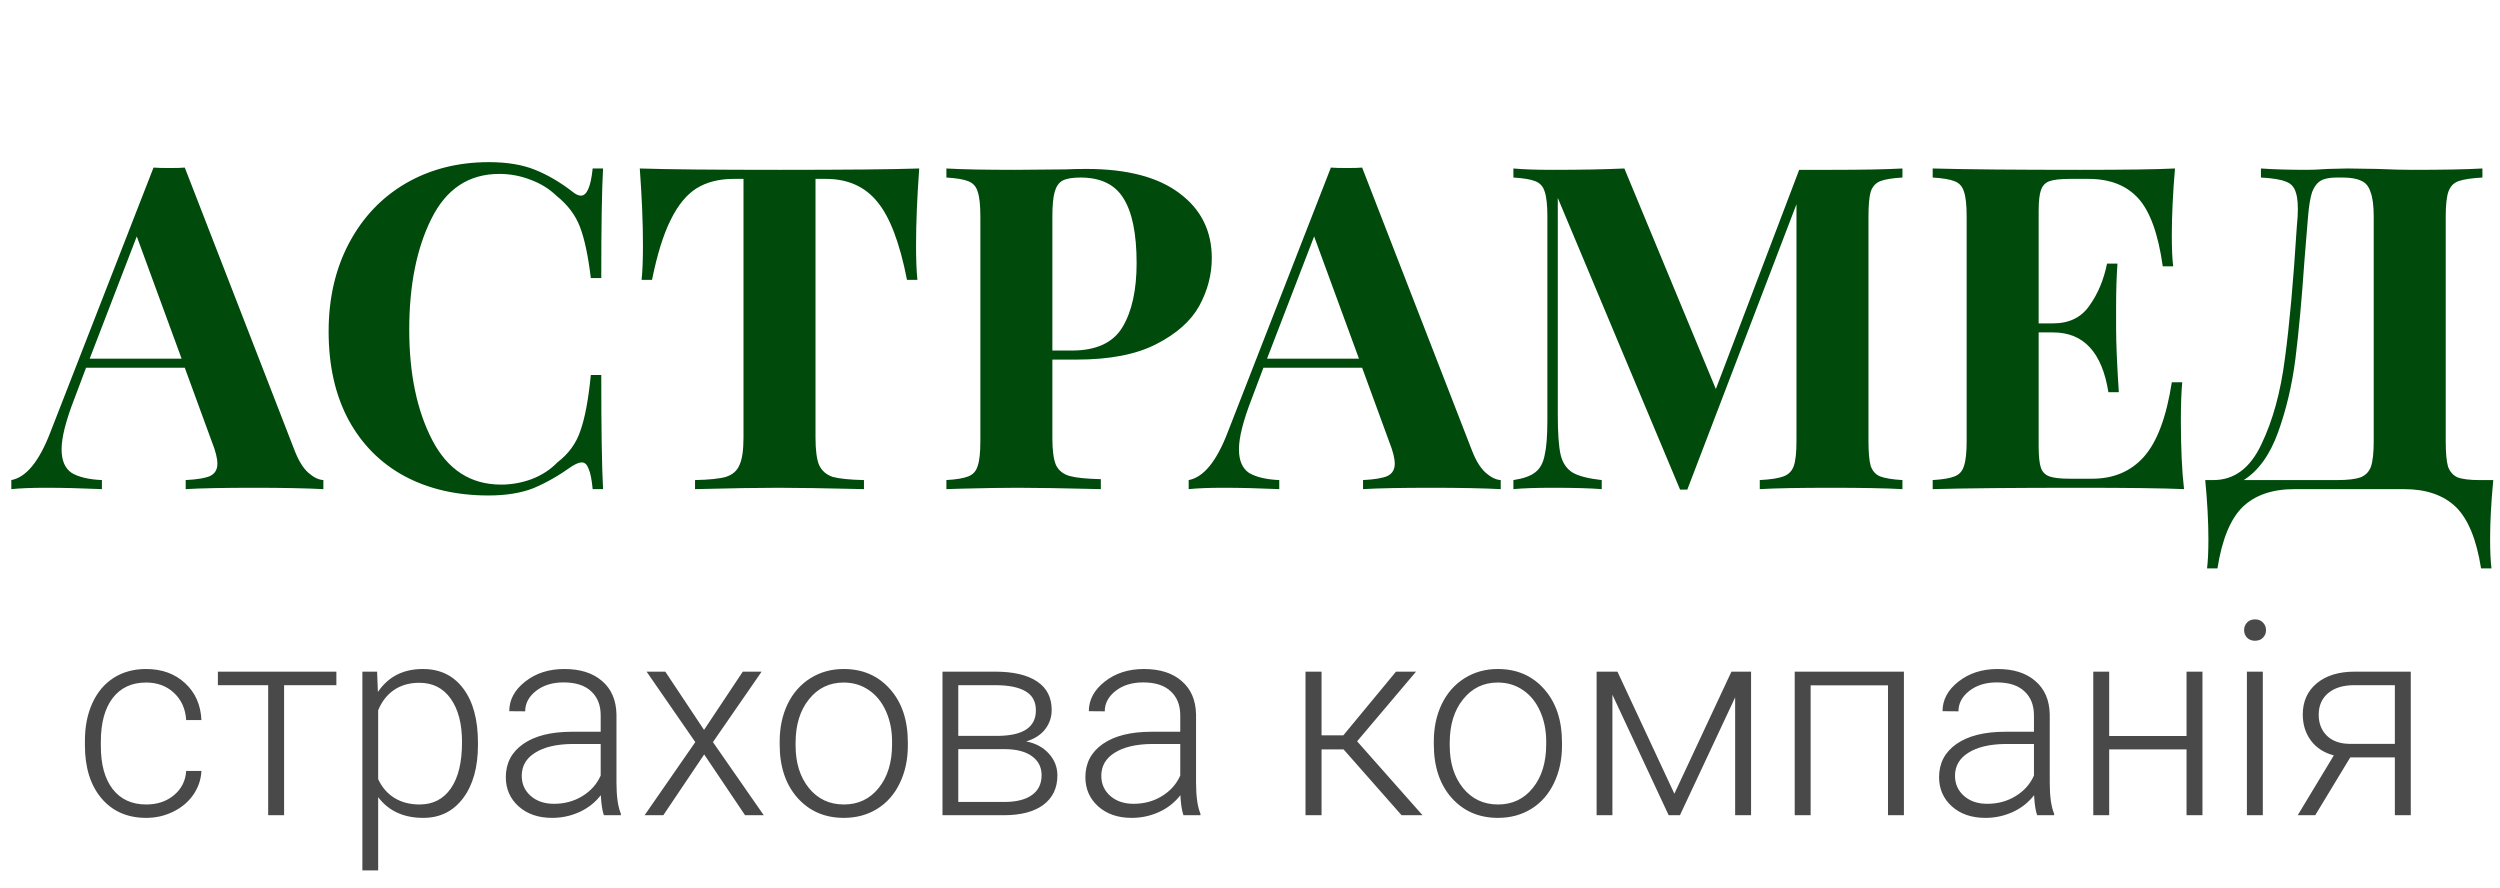
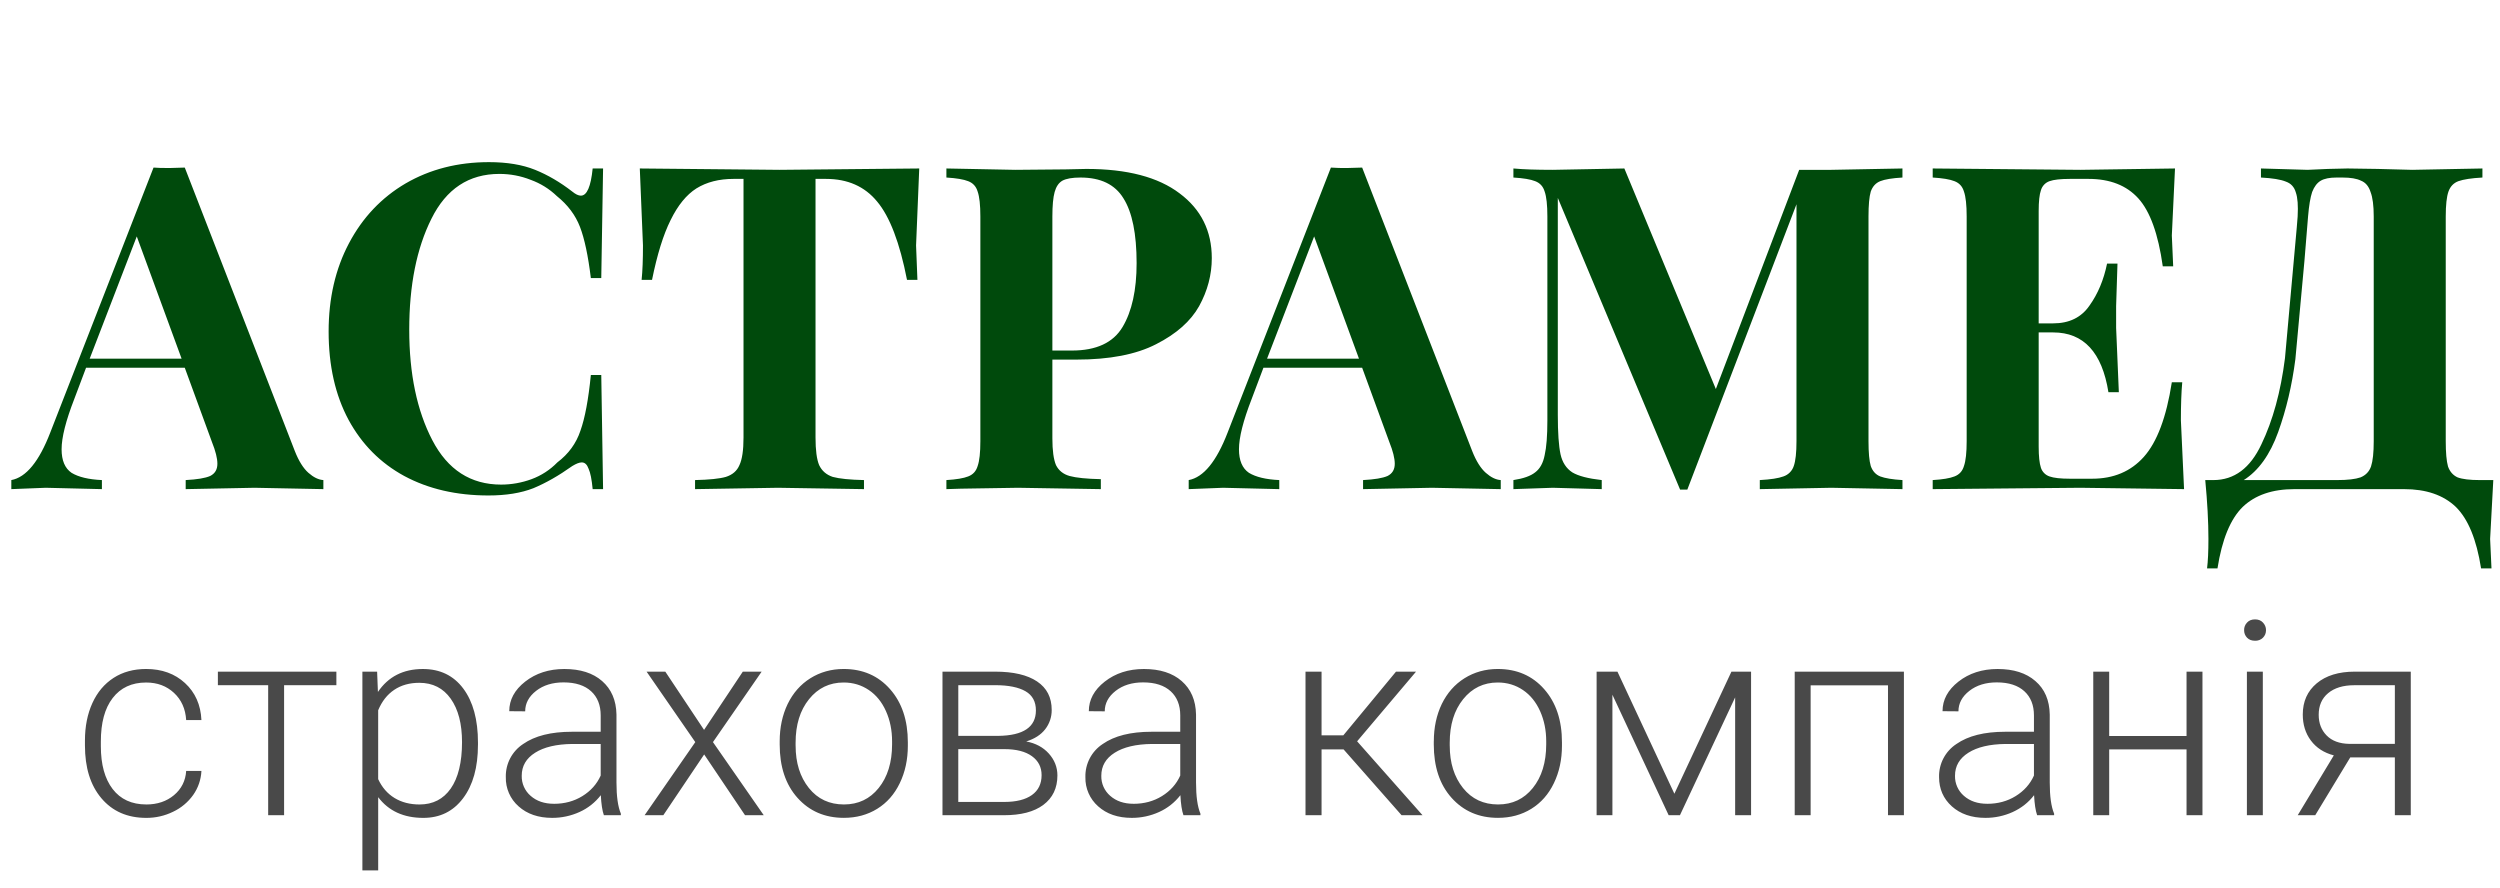
- <svg xmlns="http://www.w3.org/2000/svg" width="138" height="49" viewBox="0 0 138 49" fill="none">
-   <path d="M16.275 24.9C16.492 25.45 16.742 25.85 17.025 26.1C17.308 26.35 17.583 26.483 17.85 26.5V27C16.85 26.95 15.583 26.925 14.05 26.925C12.35 26.925 11.083 26.95 10.25 27V26.5C10.883 26.467 11.333 26.392 11.6 26.275C11.867 26.142 12 25.917 12 25.6C12 25.3 11.9 24.9 11.7 24.4L10.2 20.3H4.75L4.1 22.025C3.633 23.225 3.4 24.15 3.4 24.8C3.4 25.417 3.583 25.85 3.95 26.1C4.333 26.333 4.892 26.467 5.625 26.5V27C4.492 26.95 3.458 26.925 2.525 26.925C1.758 26.925 1.125 26.95 0.625 27V26.5C1.442 26.35 2.158 25.475 2.775 23.875L8.475 9.25C8.658 9.267 8.95 9.275 9.35 9.275C9.75 9.275 10.033 9.267 10.2 9.25L16.275 24.9ZM10.025 19.8L7.55 13.05L4.95 19.8H10.025ZM26.989 8.95C27.989 8.95 28.84 9.092 29.54 9.375C30.239 9.658 30.923 10.058 31.59 10.575C31.773 10.725 31.931 10.8 32.065 10.8C32.398 10.8 32.614 10.3 32.715 9.3H33.289C33.223 10.433 33.19 12.45 33.19 15.35H32.614C32.465 14.117 32.264 13.175 32.014 12.525C31.765 11.875 31.34 11.308 30.739 10.825C30.323 10.425 29.84 10.125 29.29 9.925C28.739 9.708 28.165 9.6 27.564 9.6C25.881 9.6 24.631 10.425 23.814 12.075C22.998 13.708 22.59 15.75 22.59 18.2C22.59 20.633 23.015 22.667 23.864 24.3C24.715 25.933 25.981 26.75 27.665 26.75C28.231 26.75 28.79 26.65 29.34 26.45C29.906 26.233 30.381 25.925 30.765 25.525C31.381 25.058 31.806 24.475 32.039 23.775C32.289 23.075 32.481 22.05 32.614 20.7H33.19C33.19 23.717 33.223 25.817 33.289 27H32.715C32.664 26.467 32.59 26.092 32.489 25.875C32.406 25.642 32.281 25.525 32.114 25.525C31.981 25.525 31.806 25.592 31.59 25.725C30.84 26.258 30.123 26.667 29.439 26.95C28.756 27.217 27.931 27.35 26.965 27.35C25.198 27.35 23.648 26.992 22.314 26.275C20.998 25.558 19.973 24.525 19.239 23.175C18.506 21.808 18.14 20.183 18.14 18.3C18.14 16.467 18.515 14.842 19.265 13.425C20.015 12.008 21.056 10.908 22.39 10.125C23.739 9.342 25.273 8.95 26.989 8.95ZM50.741 9.3C50.625 10.883 50.566 12.3 50.566 13.55C50.566 14.333 50.591 14.967 50.641 15.45H50.066C49.666 13.4 49.116 11.958 48.416 11.125C47.733 10.292 46.791 9.875 45.591 9.875H45.016V24.15C45.016 24.85 45.083 25.358 45.216 25.675C45.366 25.992 45.616 26.208 45.966 26.325C46.333 26.425 46.908 26.483 47.691 26.5V27C45.591 26.95 44.008 26.925 42.941 26.925C41.891 26.925 40.366 26.95 38.366 27V26.5C39.15 26.483 39.716 26.425 40.066 26.325C40.433 26.208 40.683 25.992 40.816 25.675C40.966 25.358 41.041 24.85 41.041 24.15V9.875H40.491C39.691 9.875 39.008 10.05 38.441 10.4C37.891 10.75 37.416 11.333 37.016 12.15C36.616 12.95 36.275 14.05 35.991 15.45H35.416C35.466 14.967 35.491 14.333 35.491 13.55C35.491 12.3 35.433 10.883 35.316 9.3C36.833 9.35 39.408 9.375 43.041 9.375C46.675 9.375 49.241 9.35 50.741 9.3ZM58.091 19.85V24.2C58.091 24.867 58.157 25.358 58.291 25.675C58.441 25.975 58.691 26.175 59.041 26.275C59.407 26.375 59.982 26.433 60.766 26.45V27C58.716 26.95 57.191 26.925 56.191 26.925C55.357 26.925 54.307 26.942 53.041 26.975L52.241 27V26.5C52.791 26.467 53.191 26.4 53.441 26.3C53.707 26.2 53.882 26.008 53.966 25.725C54.066 25.442 54.116 24.983 54.116 24.35V11.95C54.116 11.317 54.066 10.858 53.966 10.575C53.882 10.292 53.707 10.1 53.441 10C53.191 9.9 52.791 9.833 52.241 9.8V9.3C53.091 9.35 54.357 9.375 56.041 9.375L58.816 9.35C59.149 9.333 59.532 9.325 59.966 9.325C62.216 9.325 63.932 9.775 65.116 10.675C66.299 11.558 66.891 12.75 66.891 14.25C66.891 15.167 66.657 16.05 66.191 16.9C65.724 17.733 64.932 18.433 63.816 19C62.716 19.567 61.249 19.85 59.416 19.85H58.091ZM59.641 9.8C59.191 9.8 58.857 9.858 58.641 9.975C58.441 10.092 58.299 10.3 58.216 10.6C58.132 10.9 58.091 11.35 58.091 11.95V19.35H59.166C60.516 19.35 61.449 18.917 61.966 18.05C62.482 17.183 62.741 16.008 62.741 14.525C62.741 12.908 62.499 11.717 62.016 10.95C61.549 10.183 60.757 9.8 59.641 9.8ZM81.265 24.9C81.482 25.45 81.732 25.85 82.015 26.1C82.299 26.35 82.574 26.483 82.84 26.5V27C81.84 26.95 80.574 26.925 79.04 26.925C77.34 26.925 76.074 26.95 75.24 27V26.5C75.874 26.467 76.324 26.392 76.59 26.275C76.857 26.142 76.99 25.917 76.99 25.6C76.99 25.3 76.89 24.9 76.69 24.4L75.19 20.3H69.74L69.09 22.025C68.624 23.225 68.39 24.15 68.39 24.8C68.39 25.417 68.574 25.85 68.94 26.1C69.324 26.333 69.882 26.467 70.615 26.5V27C69.482 26.95 68.449 26.925 67.515 26.925C66.749 26.925 66.115 26.95 65.615 27V26.5C66.432 26.35 67.149 25.475 67.765 23.875L73.465 9.25C73.649 9.267 73.94 9.275 74.34 9.275C74.74 9.275 75.024 9.267 75.19 9.25L81.265 24.9ZM75.015 19.8L72.54 13.05L69.94 19.8H75.015ZM105.015 9.8C104.448 9.833 104.04 9.9 103.79 10C103.54 10.1 103.365 10.292 103.265 10.575C103.182 10.858 103.14 11.317 103.14 11.95V24.35C103.14 24.983 103.182 25.442 103.265 25.725C103.365 26.008 103.54 26.2 103.79 26.3C104.057 26.4 104.465 26.467 105.015 26.5V27C104.098 26.95 102.79 26.925 101.09 26.925C99.307 26.925 97.99 26.95 97.14 27V26.5C97.74 26.467 98.173 26.4 98.44 26.3C98.723 26.2 98.915 26.008 99.015 25.725C99.115 25.442 99.165 24.983 99.165 24.35V11.275L93.14 27.025H92.74L85.99 10.925V22.9C85.99 23.883 86.04 24.608 86.14 25.075C86.24 25.525 86.457 25.858 86.79 26.075C87.123 26.275 87.665 26.417 88.415 26.5V27C87.765 26.95 86.865 26.925 85.715 26.925C84.798 26.925 84.073 26.95 83.54 27V26.5C84.09 26.417 84.49 26.275 84.74 26.075C85.007 25.875 85.182 25.558 85.265 25.125C85.365 24.692 85.415 24.05 85.415 23.2V11.95C85.415 11.317 85.365 10.858 85.265 10.575C85.182 10.292 85.007 10.1 84.74 10C84.49 9.9 84.09 9.833 83.54 9.8V9.3C84.073 9.35 84.798 9.375 85.715 9.375C87.248 9.375 88.565 9.35 89.665 9.3L94.715 21.475L99.315 9.375H101.09C102.79 9.375 104.098 9.35 105.015 9.3V9.8ZM120.384 23.2C120.384 24.733 120.442 26 120.559 27C119.426 26.95 117.517 26.925 114.834 26.925C111.201 26.925 108.484 26.95 106.684 27V26.5C107.234 26.467 107.634 26.4 107.884 26.3C108.151 26.2 108.326 26.008 108.409 25.725C108.509 25.442 108.559 24.983 108.559 24.35V11.95C108.559 11.317 108.509 10.858 108.409 10.575C108.326 10.292 108.151 10.1 107.884 10C107.634 9.9 107.234 9.833 106.684 9.8V9.3C108.484 9.35 111.201 9.375 114.834 9.375C117.284 9.375 119.026 9.35 120.059 9.3C119.942 10.683 119.884 11.917 119.884 13C119.884 13.733 119.909 14.3 119.959 14.7H119.384C119.134 12.917 118.684 11.667 118.034 10.95C117.384 10.233 116.467 9.875 115.284 9.875H114.259C113.742 9.875 113.367 9.917 113.134 10C112.901 10.083 112.742 10.25 112.659 10.5C112.576 10.733 112.534 11.117 112.534 11.65V17.85H113.334C114.217 17.85 114.884 17.525 115.334 16.875C115.801 16.225 116.126 15.45 116.309 14.55H116.884C116.834 15.25 116.809 16.033 116.809 16.9V18.1C116.809 18.95 116.859 20.133 116.959 21.65H116.384C116.034 19.45 115.017 18.35 113.334 18.35H112.534V24.65C112.534 25.183 112.576 25.575 112.659 25.825C112.742 26.058 112.901 26.217 113.134 26.3C113.367 26.383 113.742 26.425 114.259 26.425H115.484C116.667 26.425 117.617 26.025 118.334 25.225C119.067 24.408 119.584 23.033 119.884 21.1H120.459C120.409 21.65 120.384 22.35 120.384 23.2ZM137.629 26.5C137.512 27.717 137.454 28.8 137.454 29.75C137.454 30.433 137.479 30.975 137.529 31.375H136.954C136.704 29.775 136.237 28.642 135.554 27.975C134.87 27.325 133.92 27 132.704 27H126.654C125.437 27 124.487 27.325 123.804 27.975C123.12 28.642 122.654 29.775 122.404 31.375H121.829C121.879 30.975 121.904 30.433 121.904 29.75C121.904 28.8 121.845 27.717 121.729 26.5H122.179C123.329 26.5 124.212 25.842 124.829 24.525C125.462 23.208 125.895 21.625 126.129 19.775C126.379 17.925 126.595 15.525 126.779 12.575L126.829 11.95C126.862 11.35 126.829 10.908 126.729 10.625C126.645 10.325 126.462 10.125 126.179 10.025C125.895 9.908 125.437 9.833 124.804 9.8V9.3C125.504 9.35 126.362 9.375 127.379 9.375C127.629 9.375 128.004 9.358 128.504 9.325L129.579 9.3L131.254 9.325C132.02 9.358 132.654 9.375 133.154 9.375C134.87 9.375 136.162 9.35 137.029 9.3V9.8C136.429 9.833 135.987 9.9 135.704 10C135.437 10.1 135.254 10.292 135.154 10.575C135.054 10.858 135.004 11.317 135.004 11.95V24.35C135.004 24.983 135.045 25.45 135.129 25.75C135.229 26.033 135.404 26.233 135.654 26.35C135.92 26.45 136.329 26.5 136.879 26.5H137.629ZM131.029 11.95C131.029 11.35 130.97 10.9 130.854 10.6C130.754 10.283 130.579 10.075 130.329 9.975C130.095 9.858 129.754 9.8 129.304 9.8H128.979C128.595 9.8 128.304 9.858 128.104 9.975C127.904 10.092 127.745 10.3 127.629 10.6C127.529 10.9 127.454 11.35 127.404 11.95L127.204 14.4C127.054 16.567 126.887 18.375 126.704 19.825C126.52 21.258 126.204 22.6 125.754 23.85C125.304 25.1 124.67 25.983 123.854 26.5H129.004C129.587 26.5 130.02 26.45 130.304 26.35C130.587 26.233 130.779 26.033 130.879 25.75C130.979 25.45 131.029 24.983 131.029 24.35V11.95Z" fill="#004A0C" />
-   <path d="M8.072 44.407C8.683 44.407 9.193 44.236 9.603 43.894C10.018 43.547 10.243 43.101 10.277 42.554H11.119C11.095 43.037 10.943 43.479 10.665 43.879C10.387 44.275 10.016 44.585 9.552 44.81C9.093 45.034 8.6 45.147 8.072 45.147C7.032 45.147 6.207 44.785 5.597 44.062C4.991 43.34 4.688 42.368 4.688 41.148V40.884C4.688 40.102 4.825 39.412 5.099 38.811C5.372 38.21 5.763 37.747 6.271 37.419C6.783 37.092 7.381 36.929 8.065 36.929C8.934 36.929 9.649 37.188 10.211 37.705C10.777 38.223 11.08 38.904 11.119 39.748H10.277C10.238 39.128 10.013 38.628 9.603 38.247C9.198 37.866 8.685 37.676 8.065 37.676C7.274 37.676 6.659 37.961 6.219 38.533C5.785 39.104 5.567 39.905 5.567 40.935V41.191C5.567 42.202 5.785 42.991 6.219 43.557C6.659 44.123 7.276 44.407 8.072 44.407ZM18.568 37.822H15.682V45H14.803V37.822H12.027V37.075H18.568V37.822ZM26.383 41.118C26.383 42.353 26.109 43.335 25.562 44.062C25.016 44.785 24.283 45.147 23.365 45.147C22.281 45.147 21.451 44.766 20.875 44.004V48.047H20.003V37.075H20.816L20.86 38.196C21.432 37.351 22.259 36.929 23.343 36.929C24.291 36.929 25.033 37.288 25.57 38.005C26.112 38.723 26.383 39.719 26.383 40.994V41.118ZM25.504 40.964C25.504 39.954 25.296 39.155 24.881 38.569C24.466 37.983 23.888 37.69 23.145 37.69C22.608 37.69 22.147 37.82 21.761 38.079C21.375 38.337 21.08 38.713 20.875 39.206V43.008C21.085 43.462 21.385 43.809 21.776 44.048C22.166 44.287 22.628 44.407 23.16 44.407C23.898 44.407 24.471 44.114 24.881 43.528C25.296 42.937 25.504 42.083 25.504 40.964ZM33.334 45C33.246 44.751 33.19 44.382 33.165 43.894C32.857 44.294 32.464 44.605 31.986 44.824C31.512 45.039 31.009 45.147 30.477 45.147C29.715 45.147 29.098 44.934 28.624 44.509C28.155 44.084 27.921 43.547 27.921 42.898C27.921 42.127 28.241 41.516 28.88 41.067C29.525 40.618 30.421 40.393 31.568 40.393H33.158V39.492C33.158 38.926 32.982 38.481 32.63 38.159C32.284 37.832 31.776 37.669 31.107 37.669C30.497 37.669 29.991 37.825 29.591 38.137C29.19 38.45 28.99 38.826 28.99 39.265L28.111 39.258C28.111 38.628 28.404 38.084 28.99 37.624C29.576 37.161 30.296 36.929 31.151 36.929C32.035 36.929 32.73 37.151 33.238 37.595C33.751 38.035 34.015 38.65 34.029 39.441V43.191C34.029 43.958 34.11 44.531 34.271 44.912V45H33.334ZM30.58 44.37C31.166 44.37 31.688 44.228 32.147 43.945C32.611 43.662 32.948 43.284 33.158 42.81V41.067H31.59C30.716 41.077 30.033 41.238 29.54 41.55C29.046 41.858 28.8 42.283 28.8 42.825C28.8 43.269 28.963 43.638 29.291 43.931C29.623 44.224 30.052 44.37 30.58 44.37ZM38.863 40.291L41.002 37.075H42.042L39.354 40.964L42.159 45H41.127L38.871 41.645L36.615 45H35.582L38.38 40.964L35.692 37.075H36.725L38.863 40.291ZM43.038 40.92C43.038 40.159 43.185 39.473 43.477 38.862C43.775 38.252 44.193 37.778 44.73 37.441C45.272 37.1 45.885 36.929 46.568 36.929C47.623 36.929 48.477 37.3 49.132 38.042C49.786 38.779 50.113 39.758 50.113 40.979V41.162C50.113 41.929 49.964 42.62 49.666 43.235C49.373 43.845 48.959 44.316 48.421 44.648C47.884 44.98 47.272 45.147 46.583 45.147C45.533 45.147 44.679 44.778 44.02 44.041C43.365 43.298 43.038 42.317 43.038 41.096V40.92ZM43.917 41.162C43.917 42.109 44.161 42.888 44.649 43.498C45.143 44.104 45.787 44.407 46.583 44.407C47.374 44.407 48.014 44.104 48.502 43.498C48.995 42.888 49.242 42.085 49.242 41.089V40.92C49.242 40.315 49.129 39.761 48.905 39.258C48.68 38.755 48.365 38.367 47.96 38.093C47.555 37.815 47.091 37.676 46.568 37.676C45.787 37.676 45.15 37.983 44.657 38.599C44.164 39.209 43.917 40.01 43.917 41.001V41.162ZM52.025 45V37.075H54.933C55.938 37.075 56.71 37.256 57.247 37.617C57.784 37.974 58.053 38.498 58.053 39.192C58.053 39.587 57.933 39.941 57.694 40.254C57.455 40.562 57.105 40.786 56.647 40.928C57.164 41.025 57.579 41.248 57.892 41.594C58.209 41.941 58.368 42.344 58.368 42.803C58.368 43.501 58.109 44.043 57.591 44.429C57.079 44.81 56.351 45 55.409 45H52.025ZM52.897 41.352V44.268H55.438C56.097 44.268 56.605 44.141 56.961 43.887C57.318 43.633 57.496 43.267 57.496 42.788C57.496 42.349 57.318 41.999 56.961 41.741C56.605 41.482 56.097 41.352 55.438 41.352H52.897ZM52.897 40.62H55.116C56.493 40.601 57.181 40.132 57.181 39.214C57.181 38.73 56.991 38.379 56.61 38.159C56.234 37.935 55.675 37.822 54.933 37.822H52.897V40.62ZM65.326 45C65.238 44.751 65.182 44.382 65.157 43.894C64.85 44.294 64.457 44.605 63.978 44.824C63.504 45.039 63.002 45.147 62.469 45.147C61.708 45.147 61.09 44.934 60.616 44.509C60.148 44.084 59.913 43.547 59.913 42.898C59.913 42.127 60.233 41.516 60.873 41.067C61.517 40.618 62.413 40.393 63.56 40.393H65.15V39.492C65.15 38.926 64.974 38.481 64.623 38.159C64.276 37.832 63.768 37.669 63.099 37.669C62.489 37.669 61.983 37.825 61.583 38.137C61.183 38.45 60.982 38.826 60.982 39.265L60.103 39.258C60.103 38.628 60.397 38.084 60.982 37.624C61.568 37.161 62.289 36.929 63.143 36.929C64.027 36.929 64.723 37.151 65.231 37.595C65.743 38.035 66.007 38.65 66.022 39.441V43.191C66.022 43.958 66.102 44.531 66.263 44.912V45H65.326ZM62.572 44.37C63.158 44.37 63.68 44.228 64.139 43.945C64.603 43.662 64.94 43.284 65.15 42.81V41.067H63.583C62.709 41.077 62.025 41.238 61.532 41.55C61.039 41.858 60.792 42.283 60.792 42.825C60.792 43.269 60.956 43.638 61.283 43.931C61.615 44.224 62.044 44.37 62.572 44.37ZM74.166 41.367H72.95V45H72.064V37.075H72.95V40.591H74.151L77.059 37.075H78.165L74.913 40.92L78.524 45H77.367L74.166 41.367ZM79.147 40.92C79.147 40.159 79.293 39.473 79.586 38.862C79.884 38.252 80.301 37.778 80.838 37.441C81.38 37.1 81.993 36.929 82.677 36.929C83.731 36.929 84.586 37.3 85.24 38.042C85.894 38.779 86.222 39.758 86.222 40.979V41.162C86.222 41.929 86.073 42.62 85.775 43.235C85.482 43.845 85.067 44.316 84.53 44.648C83.993 44.98 83.38 45.147 82.691 45.147C81.642 45.147 80.787 44.778 80.128 44.041C79.474 43.298 79.147 42.317 79.147 41.096V40.92ZM80.025 41.162C80.025 42.109 80.269 42.888 80.758 43.498C81.251 44.104 81.895 44.407 82.691 44.407C83.482 44.407 84.122 44.104 84.61 43.498C85.103 42.888 85.35 42.085 85.35 41.089V40.92C85.35 40.315 85.238 39.761 85.013 39.258C84.789 38.755 84.474 38.367 84.068 38.093C83.663 37.815 83.199 37.676 82.677 37.676C81.895 37.676 81.258 37.983 80.765 38.599C80.272 39.209 80.025 40.01 80.025 41.001V41.162ZM92.425 43.813L95.575 37.075H96.659V45H95.78V38.496L92.733 45H92.11L89.005 38.35V45H88.133V37.075H89.283L92.425 43.813ZM105.096 45H104.217V37.83H99.947V45H99.068V37.075H105.096V45ZM112.45 45C112.362 44.751 112.306 44.382 112.281 43.894C111.974 44.294 111.581 44.605 111.102 44.824C110.628 45.039 110.125 45.147 109.593 45.147C108.832 45.147 108.214 44.934 107.74 44.509C107.271 44.084 107.037 43.547 107.037 42.898C107.037 42.127 107.357 41.516 107.997 41.067C108.641 40.618 109.537 40.393 110.685 40.393H112.274V39.492C112.274 38.926 112.098 38.481 111.747 38.159C111.4 37.832 110.892 37.669 110.223 37.669C109.613 37.669 109.107 37.825 108.707 38.137C108.307 38.45 108.106 38.826 108.106 39.265L107.228 39.258C107.228 38.628 107.521 38.084 108.106 37.624C108.692 37.161 109.413 36.929 110.267 36.929C111.151 36.929 111.847 37.151 112.354 37.595C112.867 38.035 113.131 38.65 113.146 39.441V43.191C113.146 43.958 113.226 44.531 113.387 44.912V45H112.45ZM109.696 44.37C110.282 44.37 110.804 44.228 111.263 43.945C111.727 43.662 112.064 43.284 112.274 42.81V41.067H110.707C109.833 41.077 109.149 41.238 108.656 41.55C108.163 41.858 107.916 42.283 107.916 42.825C107.916 43.269 108.08 43.638 108.407 43.931C108.739 44.224 109.168 44.37 109.696 44.37ZM121.576 45H120.697V41.367H116.427V45H115.548V37.075H116.427V40.627H120.697V37.075H121.576V45ZM124.908 45H124.029V37.075H124.908V45ZM123.875 34.783C123.875 34.617 123.929 34.477 124.037 34.365C124.144 34.248 124.291 34.19 124.476 34.19C124.662 34.19 124.808 34.248 124.916 34.365C125.028 34.477 125.084 34.617 125.084 34.783C125.084 34.949 125.028 35.088 124.916 35.2C124.808 35.312 124.662 35.369 124.476 35.369C124.291 35.369 124.144 35.312 124.037 35.2C123.929 35.088 123.875 34.949 123.875 34.783ZM133.075 37.075V45H132.196V41.807H129.735L127.801 45H126.834L128.827 41.697C128.285 41.555 127.862 41.282 127.56 40.877C127.262 40.471 127.113 39.993 127.113 39.441C127.113 38.723 127.369 38.149 127.882 37.72C128.399 37.29 129.098 37.075 129.977 37.075H133.075ZM127.992 39.456C127.992 39.919 128.138 40.3 128.431 40.598C128.729 40.896 129.142 41.05 129.669 41.06H132.196V37.822H129.955C129.344 37.822 128.863 37.969 128.512 38.262C128.165 38.555 127.992 38.953 127.992 39.456Z" fill="#494949" />
+ <svg xmlns="http://www.w3.org/2000/svg" width="138" height="49" fill="none">
+   <path d="M16.275 24.9c.217.55.467.95.75 1.2s.558.383.825.4v.5l-3.8-.075-3.8.075v-.5c.633-.033 1.083-.108 1.35-.225.267-.133.4-.358.4-.675 0-.3-.1-.7-.3-1.2l-1.5-4.1H4.75l-.65 1.725c-.467 1.2-.7 2.125-.7 2.775 0 .617.183 1.05.55 1.3.383.233.942.367 1.675.4v.5l-3.1-.075-1.9.075v-.5c.817-.15 1.533-1.025 2.15-2.625l5.7-14.625c.183.017.475.025.875.025l.85-.025 6.075 15.65zm-6.25-5.1L7.55 13.05l-2.6 6.75h5.075zM26.99 8.95c1 0 1.85.142 2.55.425s1.383.683 2.05 1.2c.183.15.342.225.475.225.333 0 .55-.5.65-1.5h.575l-.1 6.05h-.575c-.15-1.233-.35-2.175-.6-2.825s-.675-1.217-1.275-1.7c-.417-.4-.9-.7-1.45-.9-.55-.217-1.125-.325-1.725-.325-1.683 0-2.933.825-3.75 2.475-.817 1.633-1.225 3.675-1.225 6.125 0 2.433.425 4.467 1.275 6.1s2.117 2.45 3.8 2.45a4.87 4.87 0 0 0 1.675-.3 3.84 3.84 0 0 0 1.425-.925c.617-.467 1.042-1.05 1.275-1.75.25-.7.442-1.725.575-3.075h.575l.1 6.3h-.575c-.05-.533-.125-.908-.225-1.125-.083-.233-.208-.35-.375-.35-.133 0-.308.067-.525.2-.75.533-1.467.942-2.15 1.225-.683.267-1.508.4-2.475.4-1.767 0-3.317-.358-4.65-1.075-1.317-.717-2.342-1.75-3.075-3.1-.733-1.367-1.1-2.992-1.1-4.875 0-1.833.375-3.458 1.125-4.875s1.792-2.517 3.125-3.3c1.35-.783 2.883-1.175 4.6-1.175zm23.752.35l-.175 4.25.075 1.9h-.575c-.4-2.05-.95-3.492-1.65-4.325-.683-.833-1.625-1.25-2.825-1.25h-.575V24.15c0 .7.067 1.208.2 1.525.15.317.4.533.75.65.367.1.942.158 1.725.175v.5l-4.75-.075-4.575.075v-.5c.783-.017 1.35-.075 1.7-.175.367-.117.617-.333.75-.65.15-.317.225-.825.225-1.525V9.875h-.55c-.8 0-1.483.175-2.05.525-.55.35-1.025.933-1.425 1.75-.4.8-.742 1.9-1.025 3.3h-.575c.05-.483.075-1.117.075-1.9l-.175-4.25 7.725.075 7.7-.075zm7.349 10.55v4.35c0 .667.067 1.158.2 1.475.15.3.4.5.75.6.367.1.942.158 1.725.175V27l-4.575-.075-3.15.05-.8.025v-.5c.55-.033.95-.1 1.2-.2.267-.1.442-.292.525-.575.1-.283.15-.742.15-1.375v-12.4c0-.633-.05-1.092-.15-1.375-.083-.283-.258-.475-.525-.575-.25-.1-.65-.167-1.2-.2v-.5l3.8.075 2.775-.025 1.15-.025c2.25 0 3.967.45 5.15 1.35 1.183.883 1.775 2.075 1.775 3.575 0 .917-.233 1.8-.7 2.65-.467.833-1.258 1.533-2.375 2.1-1.1.567-2.567.85-4.4.85h-1.325zm1.55-10.05c-.45 0-.783.058-1 .175-.2.117-.342.325-.425.625s-.125.75-.125 1.35v7.4h1.075c1.35 0 2.283-.433 2.8-1.3s.775-2.042.775-3.525c0-1.617-.242-2.808-.725-3.575-.467-.767-1.258-1.15-2.375-1.15zm21.625 15.1c.217.55.467.95.75 1.2s.558.383.825.4v.5l-3.8-.075-3.8.075v-.5c.633-.033 1.083-.108 1.35-.225.267-.133.4-.358.4-.675 0-.3-.1-.7-.3-1.2l-1.5-4.1h-5.45l-.65 1.725c-.467 1.2-.7 2.125-.7 2.775 0 .617.183 1.05.55 1.3.383.233.942.367 1.675.4v.5l-3.1-.075-1.9.075v-.5c.817-.15 1.533-1.025 2.15-2.625l5.7-14.625a10.8 10.8 0 0 0 .875.025l.85-.025 6.075 15.65zm-6.25-5.1l-2.475-6.75-2.6 6.75h5.075zm30-10c-.567.033-.975.1-1.225.2s-.425.292-.525.575c-.083.283-.125.742-.125 1.375v12.4c0 .633.042 1.092.125 1.375.1.283.275.475.525.575.267.1.675.167 1.225.2v.5l-3.925-.075-3.95.075v-.5c.6-.033 1.033-.1 1.3-.2a.9.9 0 0 0 .575-.575c.1-.283.15-.742.15-1.375V11.275l-6.025 15.75h-.4l-6.75-16.1V22.9c0 .983.05 1.708.15 2.175.1.45.317.783.65 1 .333.2.875.342 1.625.425v.5l-2.7-.075L83.54 27v-.5c.55-.083.95-.225 1.2-.425.267-.2.442-.517.525-.95.1-.433.15-1.075.15-1.925V11.95c0-.633-.05-1.092-.15-1.375-.083-.283-.258-.475-.525-.575-.25-.1-.65-.167-1.2-.2v-.5c.533.05 1.258.075 2.175.075l3.95-.075 5.05 12.175 4.6-12.1h1.775l3.925-.075v.5zm15.369 13.4l.175 3.8-5.725-.075-8.15.075v-.5c.55-.033.95-.1 1.2-.2.267-.1.442-.292.525-.575.1-.283.15-.742.15-1.375v-12.4c0-.633-.05-1.092-.15-1.375-.083-.283-.258-.475-.525-.575-.25-.1-.65-.167-1.2-.2v-.5l8.15.075 5.225-.075-.175 3.7.075 1.7h-.575c-.25-1.783-.7-3.033-1.35-3.75s-1.567-1.075-2.75-1.075h-1.025c-.517 0-.892.042-1.125.125a.75.75 0 0 0-.475.5c-.083.233-.125.617-.125 1.15v6.2h.8c.883 0 1.55-.325 2-.975.467-.65.792-1.425.975-2.325h.575l-.075 2.35v1.2l.15 3.55h-.575c-.35-2.2-1.367-3.3-3.05-3.3h-.8v6.3c0 .533.042.925.125 1.175a.75.75 0 0 0 .475.475c.233.083.608.125 1.125.125h1.225c1.183 0 2.133-.4 2.85-1.2.733-.817 1.25-2.192 1.55-4.125h.575c-.05.55-.075 1.25-.075 2.1zm17.245 3.3l-.175 3.25.075 1.625h-.575c-.25-1.6-.717-2.733-1.4-3.4-.684-.65-1.634-.975-2.85-.975h-6.05c-1.217 0-2.167.325-2.85.975-.684.667-1.15 1.8-1.4 3.4h-.575c.05-.4.075-.942.075-1.625 0-.95-.059-2.033-.175-3.25h.45c1.15 0 2.033-.658 2.65-1.975.633-1.317 1.066-2.9 1.3-4.75l.65-7.2.05-.625c.033-.6 0-1.042-.1-1.325-.084-.3-.267-.5-.55-.6-.284-.117-.742-.192-1.375-.225v-.5l2.575.075 1.125-.05 1.075-.025 1.675.025 1.9.05 3.875-.075v.5c-.6.033-1.042.1-1.325.2-.267.1-.45.292-.55.575s-.15.742-.15 1.375v12.4c0 .633.041 1.1.125 1.4.1.283.275.483.525.6.266.1.675.15 1.225.15h.75zm-6.6-14.55c0-.6-.059-1.05-.175-1.35-.1-.317-.275-.525-.525-.625-.234-.117-.575-.175-1.025-.175h-.325c-.384 0-.675.058-.875.175s-.359.325-.475.625c-.1.3-.175.75-.225 1.35l-.2 2.45-.5 5.425c-.184 1.433-.5 2.775-.95 4.025s-1.084 2.133-1.9 2.65h5.15c.583 0 1.016-.05 1.3-.15.283-.117.475-.317.575-.6.1-.3.15-.767.15-1.4v-12.4z" fill="#004a0c" />
+   <path d="M8.072 44.407c.61 0 1.121-.171 1.531-.513s.64-.793.674-1.34h.842a2.5 2.5 0 0 1-.454 1.326 2.85 2.85 0 0 1-1.113.93 3.32 3.32 0 0 1-1.479.337c-1.04 0-1.865-.361-2.476-1.084s-.908-1.694-.908-2.915v-.264c0-.781.137-1.472.41-2.073s.664-1.064 1.172-1.392 1.111-.491 1.794-.491c.869 0 1.584.259 2.146.776s.869 1.199.908 2.043h-.842c-.039-.62-.264-1.121-.674-1.501s-.918-.571-1.538-.571c-.791 0-1.406.286-1.846.857s-.652 1.372-.652 2.402v.256c0 1.011.217 1.799.652 2.366s1.057.85 1.853.85zm10.496-6.584h-2.886V45h-.879v-7.178h-2.776v-.747h6.541v.747zm7.815 3.296c0 1.235-.273 2.217-.82 2.944s-1.279 1.084-2.197 1.084c-1.084 0-1.914-.381-2.49-1.143v4.043h-.872V37.075h.813l.044 1.121c.571-.845 1.399-1.267 2.483-1.267.947 0 1.689.359 2.227 1.077s.813 1.714.813 2.988v.125zm-.879-.154c0-1.011-.208-1.809-.623-2.395s-.994-.879-1.736-.879c-.537 0-.998.129-1.384.388s-.681.635-.886 1.128v3.801c.21.454.51.801.901 1.04s.852.359 1.384.359c.737 0 1.311-.293 1.721-.879s.623-1.445.623-2.563zM33.334 45c-.088-.249-.144-.618-.169-1.106a3.08 3.08 0 0 1-1.179.93 3.61 3.61 0 0 1-1.509.322c-.762 0-1.379-.212-1.853-.637a2.08 2.08 0 0 1-.703-1.611 2.12 2.12 0 0 1 .96-1.831c.644-.449 1.54-.674 2.688-.674h1.589v-.901c0-.566-.176-1.011-.527-1.333s-.855-.491-1.524-.491c-.61 0-1.116.156-1.516.469s-.601.688-.601 1.128l-.879-.007c0-.63.293-1.174.879-1.633s1.306-.696 2.161-.696c.884 0 1.58.222 2.087.666s.776 1.055.791 1.846v3.75c0 .767.081 1.34.242 1.721V45h-.937zm-2.754-.63c.586 0 1.108-.142 1.567-.425s.801-.662 1.011-1.135v-1.743H31.59c-.874.01-1.558.171-2.051.483s-.74.732-.74 1.274a1.42 1.42 0 0 0 .491 1.106c.332.293.762.439 1.289.439zm8.284-4.08l2.139-3.215h1.04l-2.688 3.889L42.159 45h-1.033l-2.256-3.355L36.615 45h-1.033l2.798-4.036-2.688-3.889h1.033l2.139 3.215zm4.175.63c0-.762.147-1.448.439-2.058.298-.61.715-1.084 1.252-1.421s1.155-.513 1.838-.513c1.055 0 1.909.371 2.563 1.113s.982 1.716.982 2.937v.183c0 .767-.149 1.457-.447 2.073-.293.61-.708 1.081-1.245 1.413s-1.15.498-1.838.498c-1.05 0-1.904-.369-2.563-1.106s-.981-1.724-.981-2.944v-.176zm.879.242c0 .947.244 1.726.732 2.336s1.138.908 1.934.908 1.431-.303 1.919-.908.74-1.413.74-2.41v-.169c0-.605-.112-1.16-.337-1.663s-.54-.891-.945-1.165-.869-.417-1.392-.417c-.781 0-1.418.308-1.912.923s-.74 1.411-.74 2.402v.161zM52.025 45v-7.925h2.908c1.006 0 1.777.181 2.315.542s.806.881.806 1.575a1.7 1.7 0 0 1-.359 1.062c-.239.308-.588.532-1.047.674.518.098.933.32 1.245.666s.476.75.476 1.209c0 .698-.259 1.24-.776 1.626s-1.24.571-2.183.571h-3.384zm.872-3.648v2.915h2.541c.659 0 1.167-.127 1.523-.381s.535-.62.535-1.099c0-.44-.178-.789-.535-1.047s-.864-.388-1.523-.388h-2.541zm0-.732h2.219c1.377-.02 2.066-.488 2.066-1.406 0-.483-.191-.835-.571-1.055s-.935-.337-1.677-.337h-2.036v2.798zM65.326 45c-.088-.249-.144-.618-.168-1.106a3.08 3.08 0 0 1-1.179.93 3.61 3.61 0 0 1-1.509.322c-.762 0-1.379-.212-1.853-.637a2.08 2.08 0 0 1-.703-1.611 2.12 2.12 0 0 1 .959-1.831c.645-.449 1.541-.674 2.688-.674h1.589v-.901c0-.566-.176-1.011-.527-1.333s-.855-.491-1.524-.491c-.61 0-1.116.156-1.516.469s-.601.688-.601 1.128l-.879-.007c0-.63.293-1.174.879-1.633s1.306-.696 2.161-.696c.884 0 1.58.222 2.087.666s.776 1.055.791 1.846v3.75c0 .767.081 1.34.242 1.721V45h-.937zm-2.754-.63c.586 0 1.108-.142 1.567-.425s.801-.662 1.011-1.135v-1.743h-1.567c-.874.01-1.558.171-2.051.483s-.74.732-.74 1.274a1.42 1.42 0 0 0 .491 1.106c.332.293.762.439 1.289.439zm11.594-3.003H72.95V45h-.886v-7.925h.886v3.516h1.201l2.908-3.516h1.106l-3.252 3.845L78.524 45h-1.157l-3.201-3.633zm4.981-.447c0-.762.147-1.448.439-2.058.298-.61.715-1.084 1.252-1.421s1.155-.513 1.838-.513c1.055 0 1.909.371 2.563 1.113s.981 1.716.981 2.937v.183c0 .767-.149 1.457-.447 2.073-.293.61-.708 1.081-1.245 1.413s-1.15.498-1.838.498c-1.05 0-1.904-.369-2.564-1.106s-.981-1.724-.981-2.944v-.176zm.879.242c0 .947.244 1.726.732 2.336s1.138.908 1.934.908 1.431-.303 1.919-.908.74-1.413.74-2.41v-.169c0-.605-.112-1.16-.337-1.663s-.54-.891-.945-1.165-.869-.417-1.392-.417c-.781 0-1.418.308-1.912.923s-.74 1.411-.74 2.402v.161zm12.4 2.651l3.149-6.738h1.084V45h-.879v-6.504L92.733 45h-.623l-3.105-6.65V45h-.872v-7.925h1.15l3.142 6.738zM105.096 45h-.879v-7.17h-4.27V45h-.879v-7.925h6.028V45zm7.354 0c-.088-.249-.144-.618-.169-1.106-.307.4-.7.711-1.179.93a3.61 3.61 0 0 1-1.509.322c-.761 0-1.379-.212-1.853-.637-.469-.425-.703-.962-.703-1.611a2.12 2.12 0 0 1 .96-1.831c.644-.449 1.54-.674 2.688-.674h1.589v-.901c0-.566-.176-1.011-.527-1.333s-.855-.491-1.524-.491c-.61 0-1.116.156-1.516.469s-.601.688-.601 1.128l-.878-.007c0-.63.293-1.174.878-1.633s1.307-.696 2.161-.696c.884 0 1.58.222 2.087.666.513.44.777 1.055.792 1.846v3.75c0 .767.08 1.34.241 1.721V45h-.937zm-2.754-.63c.586 0 1.108-.142 1.567-.425s.801-.662 1.011-1.135v-1.743h-1.567c-.874.01-1.558.171-2.051.483s-.74.732-.74 1.274a1.42 1.42 0 0 0 .491 1.106c.332.293.761.439 1.289.439zm11.88.63h-.879v-3.633h-4.27V45h-.879v-7.925h.879v3.552h4.27v-3.552h.879V45zm3.332 0h-.879v-7.925h.879V45zm-1.033-10.217a.58.58 0 0 1 .162-.417c.107-.117.254-.176.439-.176s.332.058.44.176.168.252.168.417-.056.305-.168.418a.58.58 0 0 1-.44.168c-.185 0-.332-.056-.439-.168a.58.58 0 0 1-.162-.418zm9.2 2.293V45h-.879v-3.193h-2.461L127.801 45h-.967l1.993-3.303c-.542-.142-.965-.415-1.267-.82s-.447-.884-.447-1.436c0-.718.256-1.291.769-1.721s1.216-.645 2.095-.645h3.098zm-5.083 2.38c0 .464.146.845.439 1.143s.711.452 1.238.462h2.527v-3.237h-2.241c-.611 0-1.092.147-1.443.439s-.52.691-.52 1.194z" fill="#494949" />
</svg>
